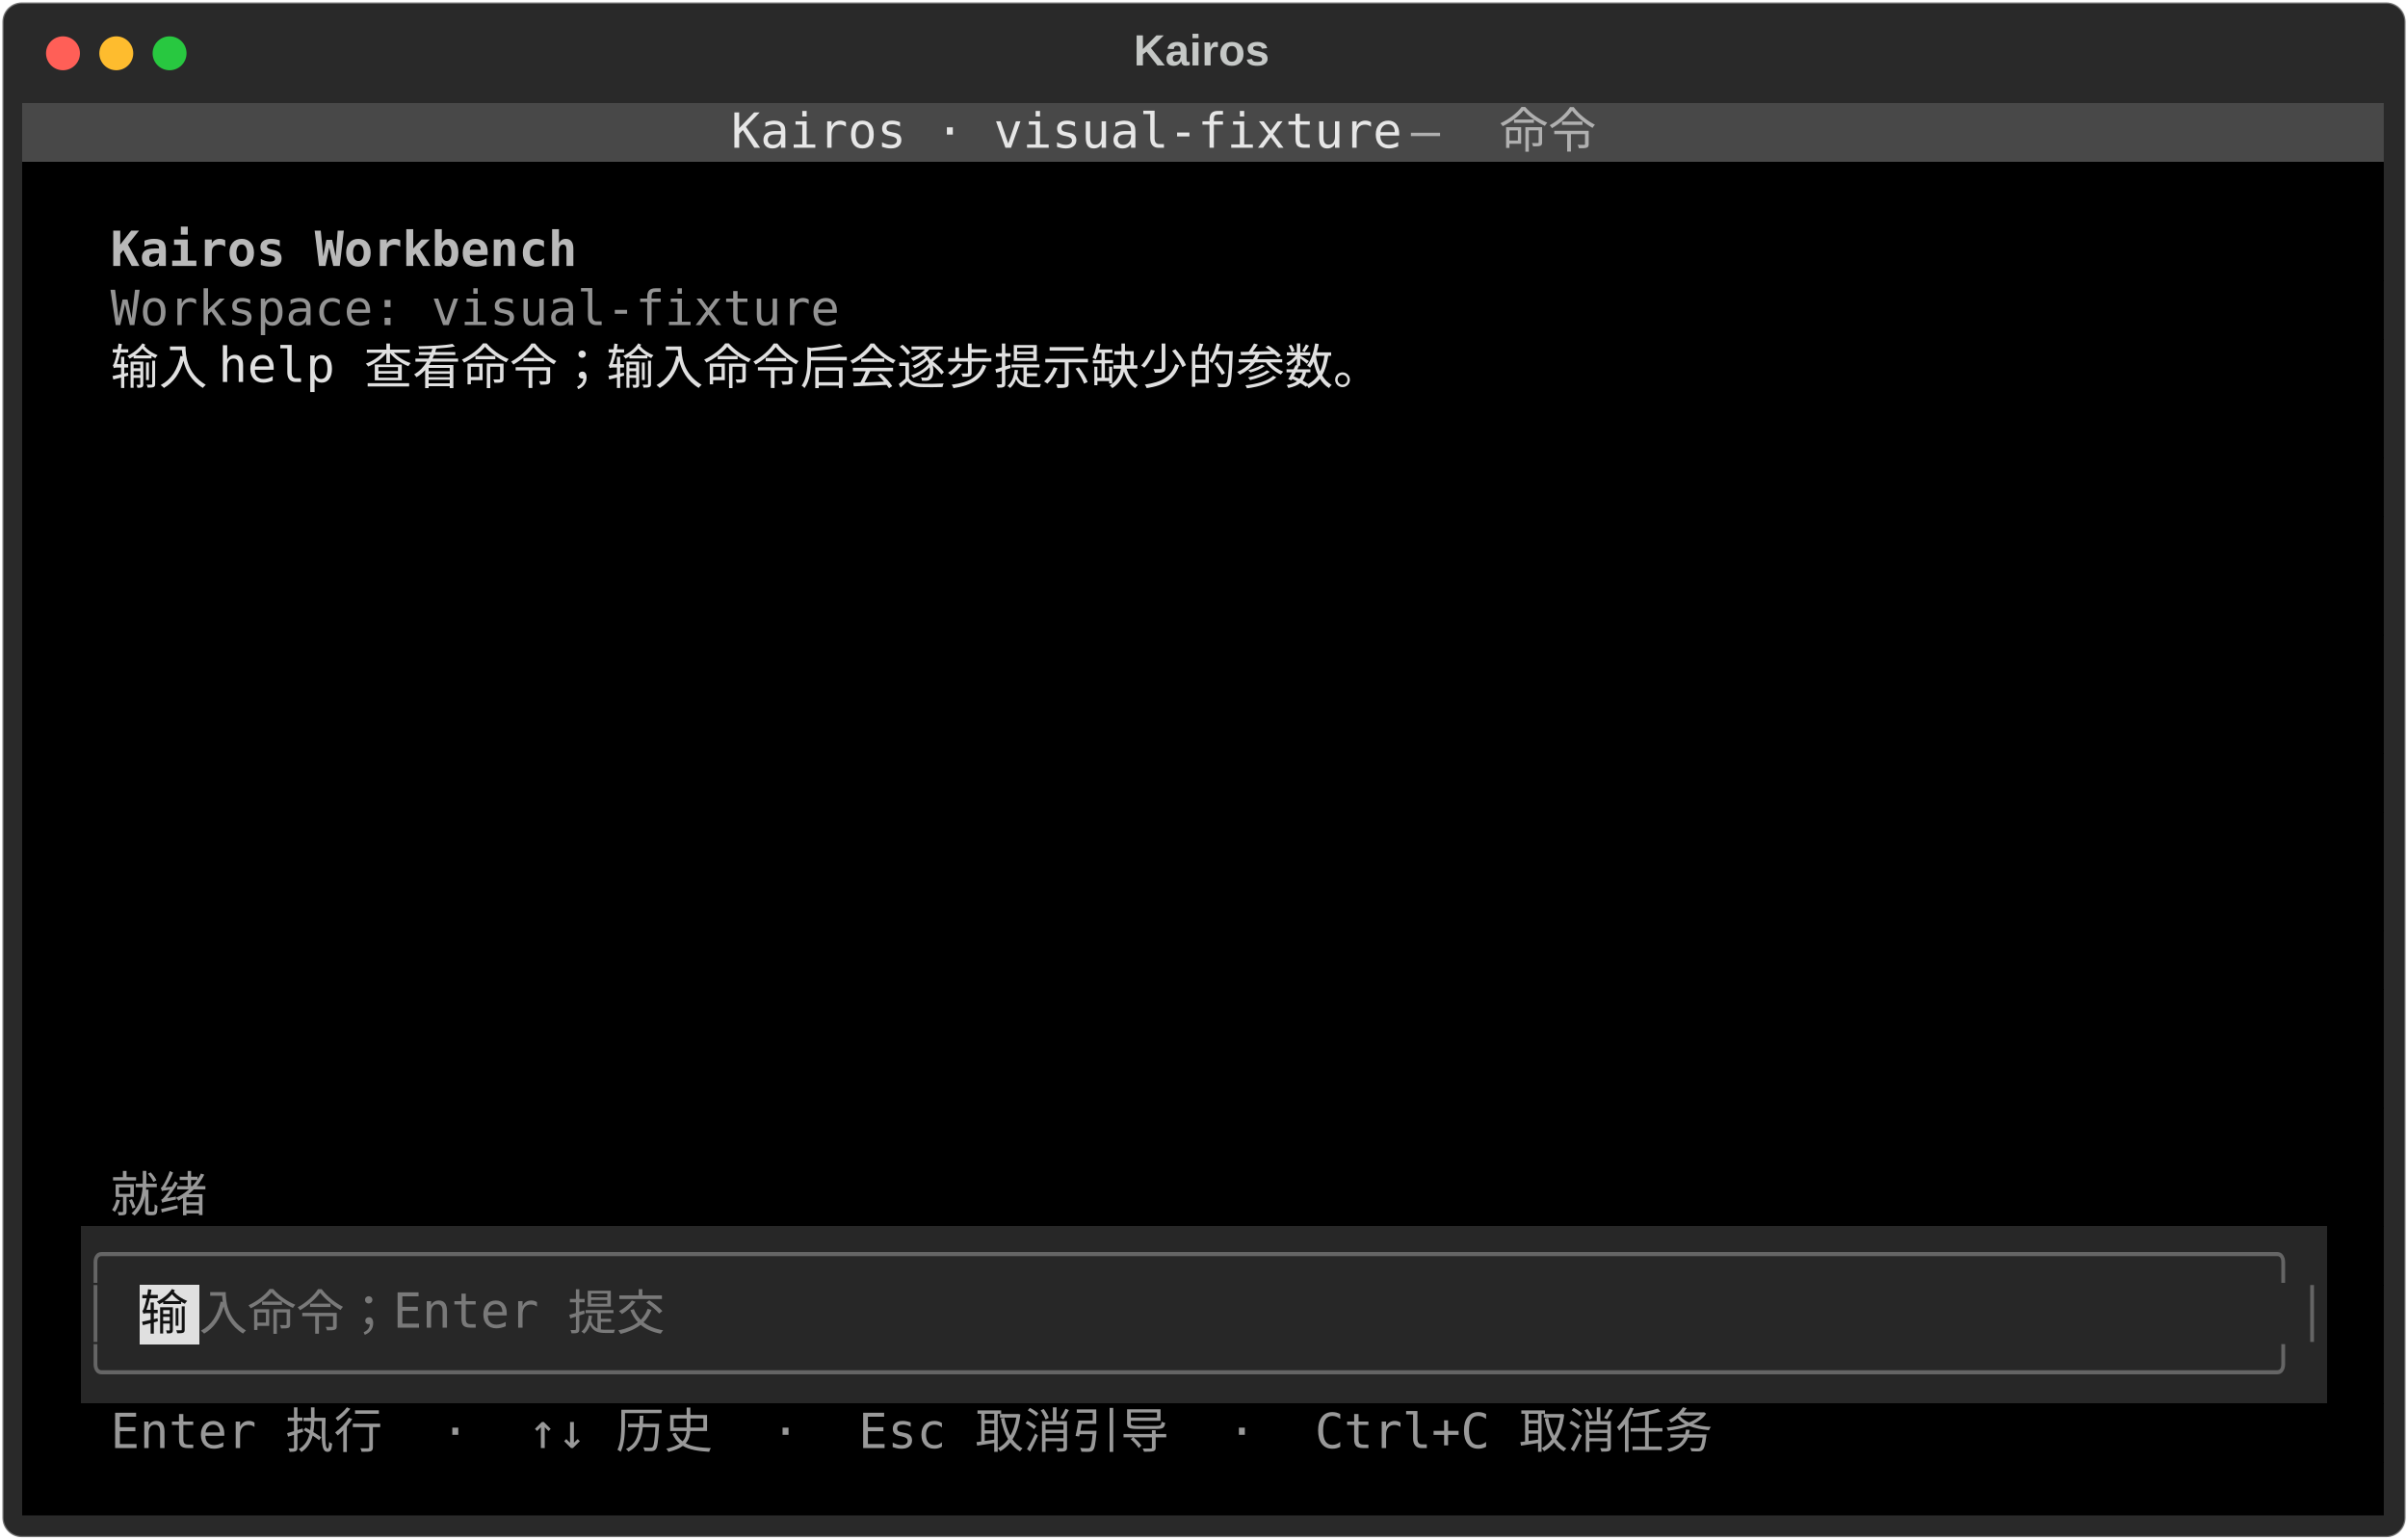
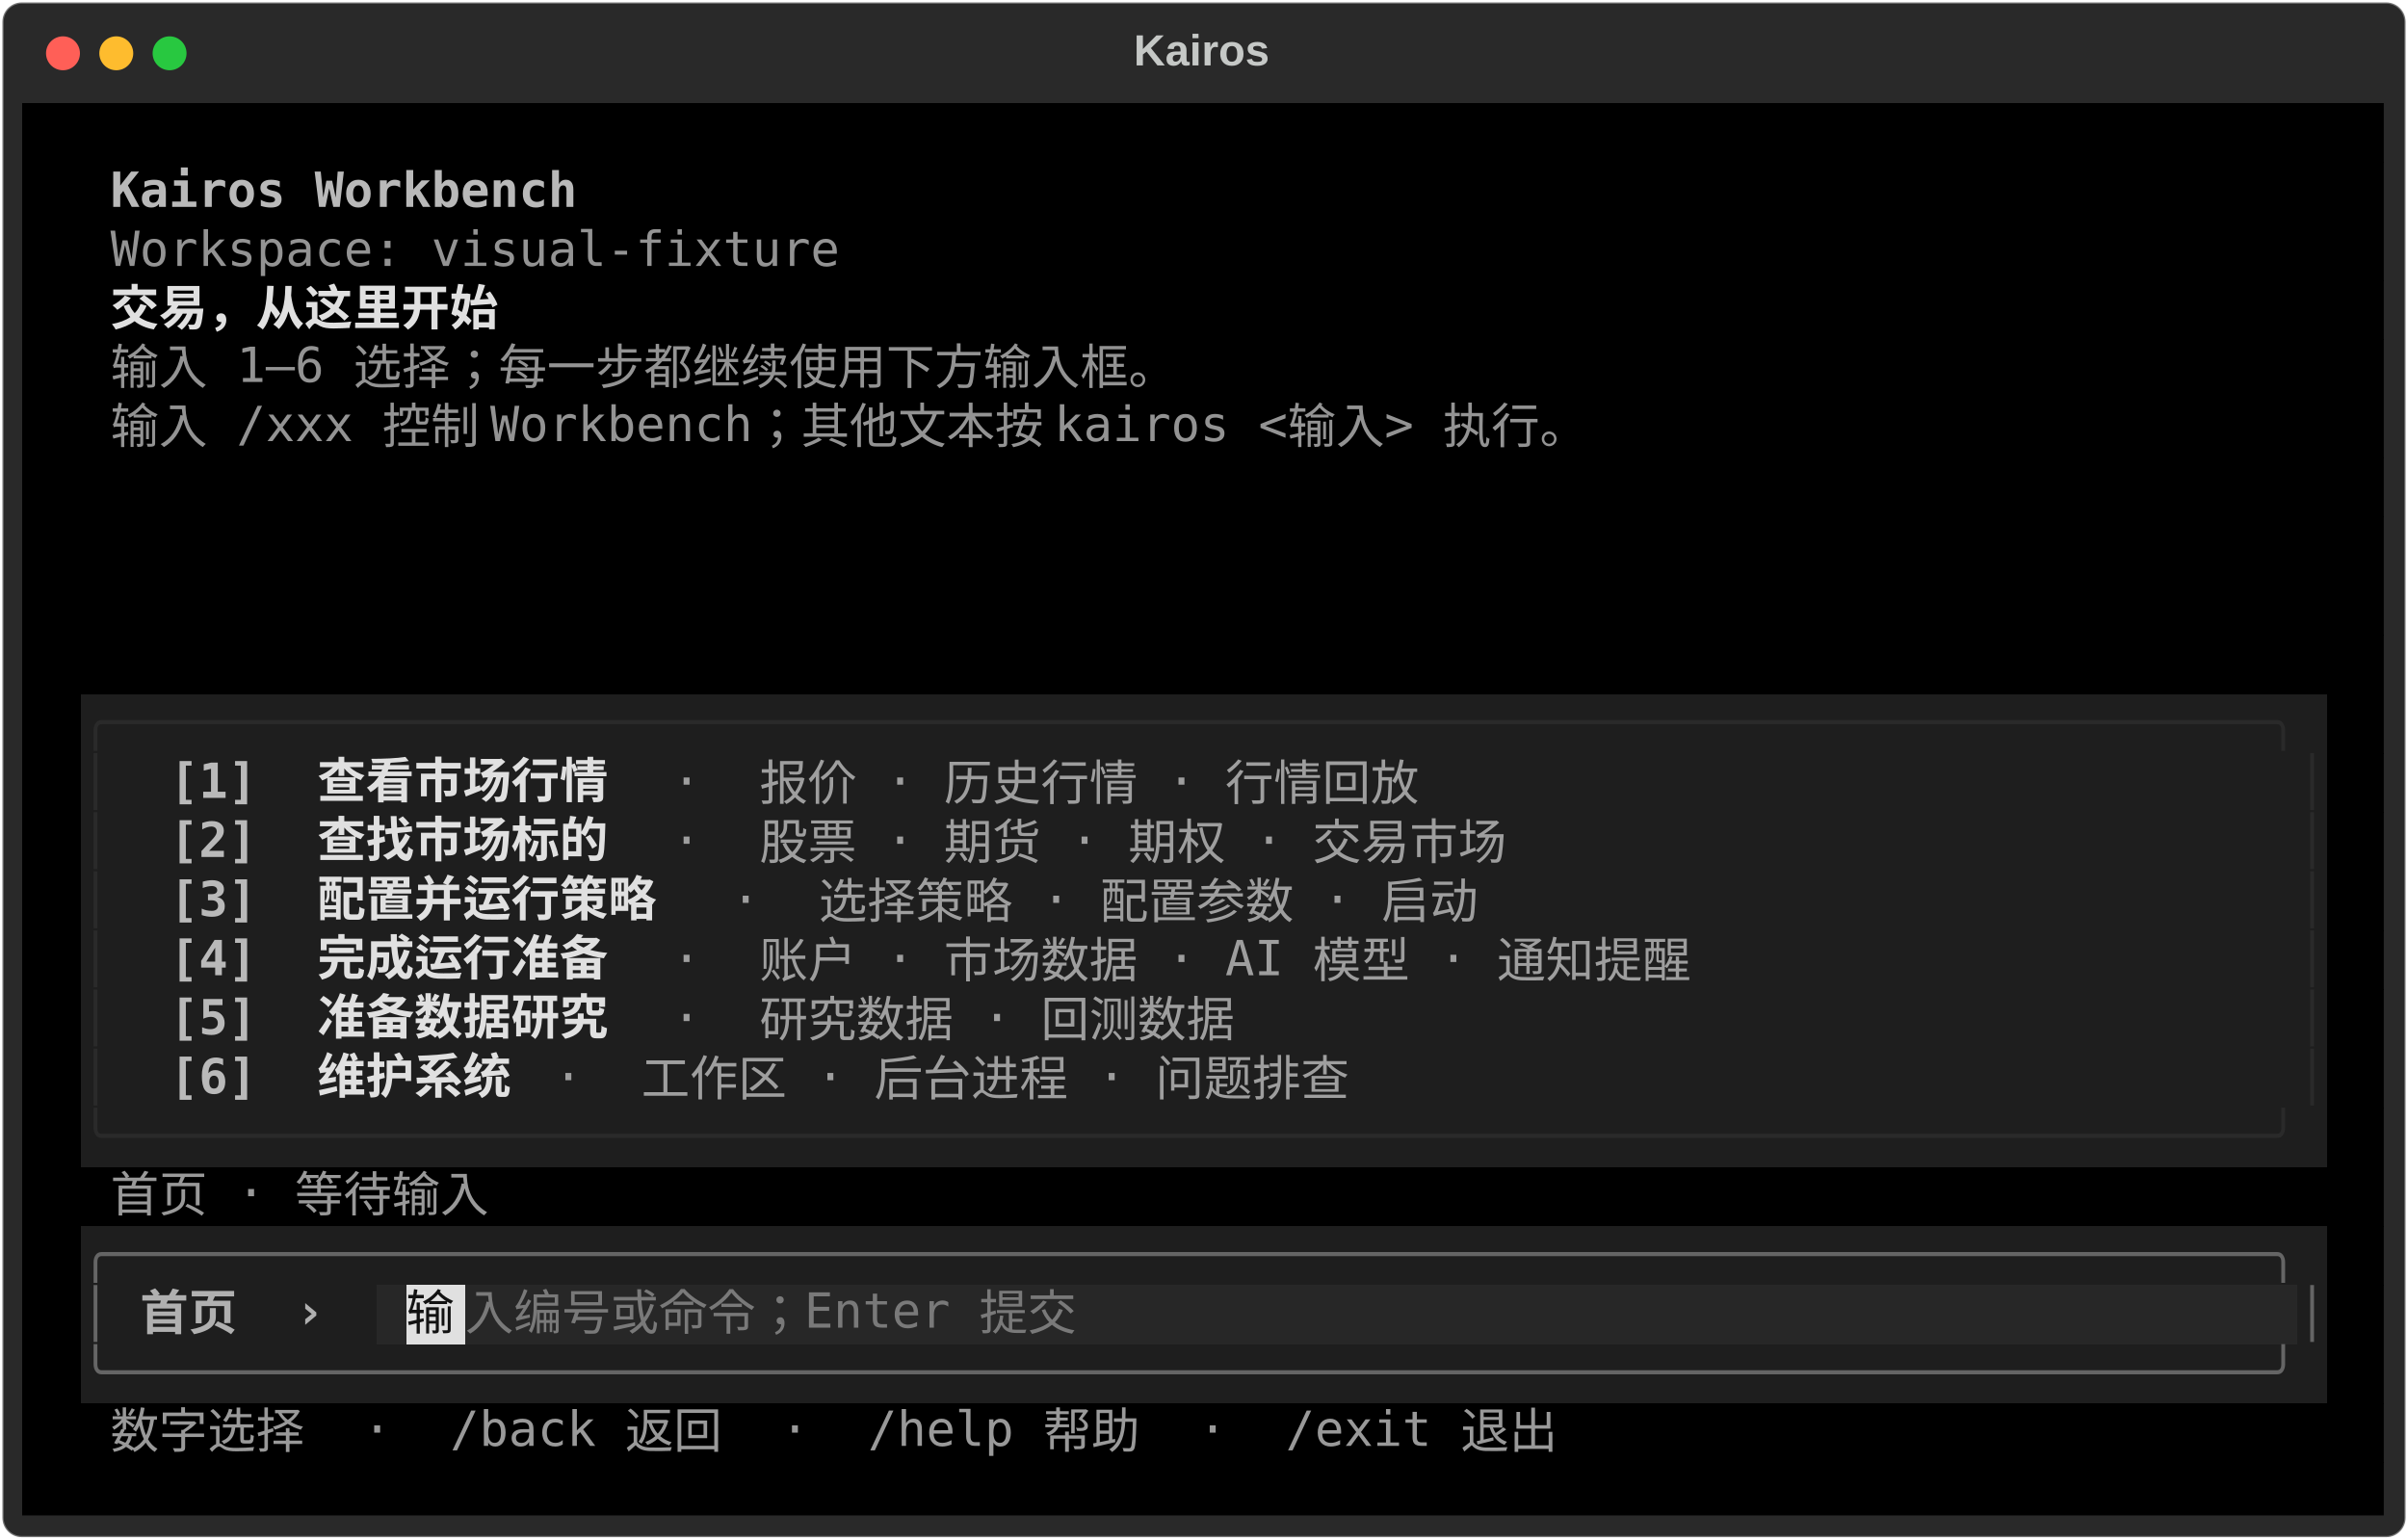
<svg xmlns="http://www.w3.org/2000/svg" class="rich-terminal" viewBox="0 0 994 635.6">
  <style>

    @font-face {
        font-family: "Fira Code";
        src: local("FiraCode-Regular"),
                url("https://cdnjs.cloudflare.com/ajax/libs/firacode/6.2.0/woff2/FiraCode-Regular.woff2") format("woff2"),
                url("https://cdnjs.cloudflare.com/ajax/libs/firacode/6.2.0/woff/FiraCode-Regular.woff") format("woff");
        font-style: normal;
        font-weight: 400;
    }
    @font-face {
        font-family: "Fira Code";
        src: local("FiraCode-Bold"),
                url("https://cdnjs.cloudflare.com/ajax/libs/firacode/6.2.0/woff2/FiraCode-Bold.woff2") format("woff2"),
                url("https://cdnjs.cloudflare.com/ajax/libs/firacode/6.2.0/woff/FiraCode-Bold.woff") format("woff");
        font-style: bold;
        font-weight: 700;
    }

    .terminal-matrix {
        font-family: Fira Code, monospace;
        font-size: 20px;
        line-height: 24.4px;
        font-variant-east-asian: full-width;
    }

    .terminal-title {
        font-size: 18px;
        font-weight: bold;
        font-family: arial;
    }

    .terminal-r1 { fill: #c5c8c6 }
- .terminal-r2 { fill: #e6e6e6 }
- .terminal-r3 { fill: #b0b0b0 }
- .terminal-r4 { fill: #b9b9b9;font-weight: bold }
- .terminal-r5 { fill: #e0e0e0 }
- .terminal-r6 { fill: #939393 }
- .terminal-r7 { fill: #999999 }
- .terminal-r8 { fill: #656565 }
- .terminal-r9 { fill: #121212 }
- .terminal-r10 { fill: #797979 }
+ .terminal-r2 { fill: #b9b9b9;font-weight: bold }
+ .terminal-r3 { fill: #e0e0e0 }
+ .terminal-r4 { fill: #939393 }
+ .terminal-r5 { fill: #e0e0e0;font-weight: bold }
+ .terminal-r6 { fill: #2a2a2a }
+ .terminal-r7 { fill: #9e9e9e }
+ .terminal-r8 { fill: #999999 }
+ .terminal-r9 { fill: #656565 }
+ .terminal-r10 { fill: #b0b0b0;font-weight: bold }
+ .terminal-r11 { fill: #121212 }
+ .terminal-r12 { fill: #797979 }
    </style>
  <defs>
    <clipPath id="terminal-clip-terminal">
      <rect x="0" y="0" width="975.0" height="584.6" />
    </clipPath>
    <clipPath id="terminal-line-0">
      <rect x="0" y="1.5" width="976" height="24.65" />
    </clipPath>
    <clipPath id="terminal-line-1">
      <rect x="0" y="25.9" width="976" height="24.65" />
    </clipPath>
    <clipPath id="terminal-line-2">
      <rect x="0" y="50.3" width="976" height="24.65" />
    </clipPath>
    <clipPath id="terminal-line-3">
      <rect x="0" y="74.7" width="976" height="24.65" />
    </clipPath>
    <clipPath id="terminal-line-4">
      <rect x="0" y="99.1" width="976" height="24.65" />
    </clipPath>
    <clipPath id="terminal-line-5">
      <rect x="0" y="123.5" width="976" height="24.65" />
    </clipPath>
    <clipPath id="terminal-line-6">
      <rect x="0" y="147.9" width="976" height="24.65" />
    </clipPath>
    <clipPath id="terminal-line-7">
      <rect x="0" y="172.3" width="976" height="24.65" />
    </clipPath>
    <clipPath id="terminal-line-8">
      <rect x="0" y="196.7" width="976" height="24.65" />
    </clipPath>
    <clipPath id="terminal-line-9">
      <rect x="0" y="221.1" width="976" height="24.65" />
    </clipPath>
    <clipPath id="terminal-line-10">
      <rect x="0" y="245.5" width="976" height="24.65" />
    </clipPath>
    <clipPath id="terminal-line-11">
      <rect x="0" y="269.9" width="976" height="24.65" />
    </clipPath>
    <clipPath id="terminal-line-12">
      <rect x="0" y="294.3" width="976" height="24.65" />
    </clipPath>
    <clipPath id="terminal-line-13">
      <rect x="0" y="318.7" width="976" height="24.65" />
    </clipPath>
    <clipPath id="terminal-line-14">
      <rect x="0" y="343.1" width="976" height="24.65" />
    </clipPath>
    <clipPath id="terminal-line-15">
      <rect x="0" y="367.5" width="976" height="24.65" />
    </clipPath>
    <clipPath id="terminal-line-16">
      <rect x="0" y="391.9" width="976" height="24.65" />
    </clipPath>
    <clipPath id="terminal-line-17">
      <rect x="0" y="416.3" width="976" height="24.65" />
    </clipPath>
    <clipPath id="terminal-line-18">
      <rect x="0" y="440.7" width="976" height="24.65" />
    </clipPath>
    <clipPath id="terminal-line-19">
      <rect x="0" y="465.1" width="976" height="24.65" />
    </clipPath>
    <clipPath id="terminal-line-20">
      <rect x="0" y="489.5" width="976" height="24.65" />
    </clipPath>
    <clipPath id="terminal-line-21">
      <rect x="0" y="513.9" width="976" height="24.65" />
    </clipPath>
    <clipPath id="terminal-line-22">
      <rect x="0" y="538.3" width="976" height="24.65" />
    </clipPath>
  </defs>
  <rect fill="#292929" stroke="rgba(255,255,255,0.35)" stroke-width="1" x="1" y="1" width="992" height="633.6" rx="8" />
  <text class="terminal-title" fill="#c5c8c6" text-anchor="middle" x="496" y="27">Kairos</text>
  <g transform="translate(26,22)">
    <circle cx="0" cy="0" r="7" fill="#ff5f57" />
    <circle cx="22" cy="0" r="7" fill="#febc2e" />
    <circle cx="44" cy="0" r="7" fill="#28c840" />
  </g>
  <g transform="translate(9, 41)" clip-path="url(#terminal-clip-terminal)">
-     <rect fill="#484848" x="0" y="1.5" width="12.2" height="24.65" shape-rendering="crispEdges" />
-     <rect fill="#484848" x="12.2" y="1.5" width="0" height="24.65" shape-rendering="crispEdges" />
-     <rect fill="#484848" x="12.2" y="1.5" width="73.2" height="24.65" shape-rendering="crispEdges" />
-     <rect fill="#484848" x="85.4" y="1.5" width="12.2" height="24.65" shape-rendering="crispEdges" />
-     <rect fill="#484848" x="97.6" y="1.5" width="195.2" height="24.65" shape-rendering="crispEdges" />
-     <rect fill="#484848" x="292.8" y="1.5" width="280.6" height="24.65" shape-rendering="crispEdges" />
-     <rect fill="#484848" x="573.4" y="1.5" width="36.6" height="24.65" shape-rendering="crispEdges" />
-     <rect fill="#484848" x="610" y="1.5" width="48.8" height="24.65" shape-rendering="crispEdges" />
-     <rect fill="#484848" x="658.8" y="1.5" width="195.2" height="24.65" shape-rendering="crispEdges" />
-     <rect fill="#484848" x="854" y="1.5" width="12.2" height="24.65" shape-rendering="crispEdges" />
-     <rect fill="#484848" x="866.2" y="1.5" width="0" height="24.65" shape-rendering="crispEdges" />
-     <rect fill="#484848" x="866.2" y="1.5" width="109.8" height="24.65" shape-rendering="crispEdges" />
-     <rect fill="#000000" x="0" y="25.9" width="976" height="24.65" shape-rendering="crispEdges" />
+     <rect fill="#000000" x="0" y="1.5" width="976" height="24.65" shape-rendering="crispEdges" />
+     <rect fill="#000000" x="0" y="25.9" width="36.6" height="24.65" shape-rendering="crispEdges" />
+     <rect fill="#000000" x="36.6" y="25.9" width="195.2" height="24.65" shape-rendering="crispEdges" />
+     <rect fill="#000000" x="231.8" y="25.9" width="683.2" height="24.65" shape-rendering="crispEdges" />
+     <rect fill="#000000" x="915" y="25.9" width="61" height="24.65" shape-rendering="crispEdges" />
    <rect fill="#000000" x="0" y="50.3" width="36.6" height="24.65" shape-rendering="crispEdges" />
-     <rect fill="#000000" x="36.6" y="50.3" width="195.2" height="24.65" shape-rendering="crispEdges" />
-     <rect fill="#000000" x="231.8" y="50.3" width="683.2" height="24.65" shape-rendering="crispEdges" />
+     <rect fill="#000000" x="36.6" y="50.3" width="305" height="24.65" shape-rendering="crispEdges" />
+     <rect fill="#000000" x="341.6" y="50.3" width="573.4" height="24.65" shape-rendering="crispEdges" />
    <rect fill="#000000" x="915" y="50.3" width="61" height="24.65" shape-rendering="crispEdges" />
    <rect fill="#000000" x="0" y="74.7" width="36.6" height="24.65" shape-rendering="crispEdges" />
-     <rect fill="#000000" x="36.6" y="74.7" width="305" height="24.65" shape-rendering="crispEdges" />
-     <rect fill="#000000" x="341.6" y="74.7" width="573.4" height="24.65" shape-rendering="crispEdges" />
+     <rect fill="#000000" x="36.6" y="74.7" width="195.2" height="24.65" shape-rendering="crispEdges" />
+     <rect fill="#000000" x="231.8" y="74.7" width="683.2" height="24.65" shape-rendering="crispEdges" />
    <rect fill="#000000" x="915" y="74.7" width="61" height="24.65" shape-rendering="crispEdges" />
    <rect fill="#000000" x="0" y="99.1" width="36.6" height="24.65" shape-rendering="crispEdges" />
-     <rect fill="#000000" x="36.6" y="99.1" width="878.4" height="24.65" shape-rendering="crispEdges" />
+     <rect fill="#000000" x="36.6" y="99.1" width="524.6" height="24.65" shape-rendering="crispEdges" />
+     <rect fill="#000000" x="561.2" y="99.1" width="353.8" height="24.65" shape-rendering="crispEdges" />
    <rect fill="#000000" x="915" y="99.1" width="61" height="24.65" shape-rendering="crispEdges" />
    <rect fill="#000000" x="0" y="123.5" width="36.6" height="24.65" shape-rendering="crispEdges" />
-     <rect fill="#000000" x="36.6" y="123.5" width="878.4" height="24.65" shape-rendering="crispEdges" />
+     <rect fill="#000000" x="36.6" y="123.5" width="695.4" height="24.65" shape-rendering="crispEdges" />
+     <rect fill="#000000" x="732" y="123.5" width="183" height="24.65" shape-rendering="crispEdges" />
    <rect fill="#000000" x="915" y="123.5" width="61" height="24.65" shape-rendering="crispEdges" />
    <rect fill="#000000" x="0" y="147.9" width="36.6" height="24.65" shape-rendering="crispEdges" />
    <rect fill="#000000" x="36.6" y="147.9" width="878.4" height="24.65" shape-rendering="crispEdges" />
    <rect fill="#000000" x="915" y="147.9" width="61" height="24.65" shape-rendering="crispEdges" />
    <rect fill="#000000" x="0" y="172.3" width="36.6" height="24.65" shape-rendering="crispEdges" />
    <rect fill="#000000" x="36.6" y="172.3" width="878.4" height="24.65" shape-rendering="crispEdges" />
    <rect fill="#000000" x="915" y="172.3" width="61" height="24.65" shape-rendering="crispEdges" />
    <rect fill="#000000" x="0" y="196.7" width="36.6" height="24.65" shape-rendering="crispEdges" />
    <rect fill="#000000" x="36.6" y="196.7" width="878.4" height="24.65" shape-rendering="crispEdges" />
    <rect fill="#000000" x="915" y="196.7" width="61" height="24.65" shape-rendering="crispEdges" />
    <rect fill="#000000" x="0" y="221.1" width="36.6" height="24.65" shape-rendering="crispEdges" />
    <rect fill="#000000" x="36.6" y="221.1" width="878.4" height="24.65" shape-rendering="crispEdges" />
    <rect fill="#000000" x="915" y="221.1" width="61" height="24.65" shape-rendering="crispEdges" />
-     <rect fill="#000000" x="0" y="245.5" width="36.6" height="24.65" shape-rendering="crispEdges" />
-     <rect fill="#000000" x="36.6" y="245.5" width="878.4" height="24.65" shape-rendering="crispEdges" />
-     <rect fill="#000000" x="915" y="245.5" width="61" height="24.65" shape-rendering="crispEdges" />
-     <rect fill="#000000" x="0" y="269.9" width="36.6" height="24.65" shape-rendering="crispEdges" />
-     <rect fill="#000000" x="36.6" y="269.9" width="878.4" height="24.65" shape-rendering="crispEdges" />
-     <rect fill="#000000" x="915" y="269.9" width="61" height="24.65" shape-rendering="crispEdges" />
-     <rect fill="#000000" x="0" y="294.3" width="36.6" height="24.65" shape-rendering="crispEdges" />
-     <rect fill="#000000" x="36.6" y="294.3" width="878.4" height="24.65" shape-rendering="crispEdges" />
-     <rect fill="#000000" x="915" y="294.3" width="61" height="24.65" shape-rendering="crispEdges" />
-     <rect fill="#000000" x="0" y="318.7" width="36.6" height="24.65" shape-rendering="crispEdges" />
-     <rect fill="#000000" x="36.6" y="318.7" width="878.4" height="24.65" shape-rendering="crispEdges" />
-     <rect fill="#000000" x="915" y="318.7" width="61" height="24.65" shape-rendering="crispEdges" />
-     <rect fill="#000000" x="0" y="343.1" width="36.6" height="24.65" shape-rendering="crispEdges" />
-     <rect fill="#000000" x="36.6" y="343.1" width="878.4" height="24.65" shape-rendering="crispEdges" />
-     <rect fill="#000000" x="915" y="343.1" width="61" height="24.65" shape-rendering="crispEdges" />
-     <rect fill="#000000" x="0" y="367.5" width="36.6" height="24.65" shape-rendering="crispEdges" />
-     <rect fill="#000000" x="36.6" y="367.5" width="878.4" height="24.65" shape-rendering="crispEdges" />
-     <rect fill="#000000" x="915" y="367.5" width="61" height="24.65" shape-rendering="crispEdges" />
-     <rect fill="#000000" x="0" y="391.9" width="36.6" height="24.65" shape-rendering="crispEdges" />
-     <rect fill="#000000" x="36.6" y="391.9" width="878.4" height="24.65" shape-rendering="crispEdges" />
-     <rect fill="#000000" x="915" y="391.9" width="61" height="24.65" shape-rendering="crispEdges" />
-     <rect fill="#000000" x="0" y="416.3" width="36.6" height="24.65" shape-rendering="crispEdges" />
-     <rect fill="#000000" x="36.6" y="416.3" width="878.4" height="24.65" shape-rendering="crispEdges" />
-     <rect fill="#000000" x="915" y="416.3" width="61" height="24.65" shape-rendering="crispEdges" />
+     <rect fill="#000000" x="0" y="245.5" width="24.4" height="24.65" shape-rendering="crispEdges" />
+     <rect fill="#1e1e1e" x="24.4" y="245.5" width="927.2" height="24.65" shape-rendering="crispEdges" />
+     <rect fill="#000000" x="951.6" y="245.5" width="24.4" height="24.65" shape-rendering="crispEdges" />
+     <rect fill="#000000" x="0" y="269.9" width="24.4" height="24.65" shape-rendering="crispEdges" />
+     <rect fill="#1e1e1e" x="24.4" y="269.9" width="12.2" height="24.65" shape-rendering="crispEdges" />
+     <rect fill="#1e1e1e" x="36.6" y="269.9" width="12.2" height="24.65" shape-rendering="crispEdges" />
+     <rect fill="#1e1e1e" x="48.8" y="269.9" width="12.2" height="24.65" shape-rendering="crispEdges" />
+     <rect fill="#1e1e1e" x="61" y="269.9" width="61" height="24.65" shape-rendering="crispEdges" />
+     <rect fill="#1e1e1e" x="122" y="269.9" width="146.4" height="24.65" shape-rendering="crispEdges" />
+     <rect fill="#1e1e1e" x="268.4" y="269.9" width="378.2" height="24.65" shape-rendering="crispEdges" />
+     <rect fill="#1e1e1e" x="646.6" y="269.9" width="280.6" height="24.65" shape-rendering="crispEdges" />
+     <rect fill="#1e1e1e" x="927.2" y="269.9" width="12.2" height="24.65" shape-rendering="crispEdges" />
+     <rect fill="#1e1e1e" x="939.4" y="269.9" width="12.2" height="24.65" shape-rendering="crispEdges" />
+     <rect fill="#000000" x="951.6" y="269.9" width="24.4" height="24.65" shape-rendering="crispEdges" />
+     <rect fill="#000000" x="0" y="294.3" width="24.4" height="24.65" shape-rendering="crispEdges" />
+     <rect fill="#1e1e1e" x="24.4" y="294.3" width="12.2" height="24.65" shape-rendering="crispEdges" />
+     <rect fill="#1e1e1e" x="36.6" y="294.3" width="12.2" height="24.65" shape-rendering="crispEdges" />
+     <rect fill="#1e1e1e" x="48.8" y="294.3" width="12.2" height="24.65" shape-rendering="crispEdges" />
+     <rect fill="#1e1e1e" x="61" y="294.3" width="61" height="24.65" shape-rendering="crispEdges" />
+     <rect fill="#1e1e1e" x="122" y="294.3" width="146.4" height="24.65" shape-rendering="crispEdges" />
+     <rect fill="#1e1e1e" x="268.4" y="294.3" width="414.8" height="24.65" shape-rendering="crispEdges" />
+     <rect fill="#1e1e1e" x="683.2" y="294.3" width="244" height="24.65" shape-rendering="crispEdges" />
+     <rect fill="#1e1e1e" x="927.2" y="294.3" width="12.2" height="24.65" shape-rendering="crispEdges" />
+     <rect fill="#1e1e1e" x="939.4" y="294.3" width="12.2" height="24.65" shape-rendering="crispEdges" />
+     <rect fill="#000000" x="951.6" y="294.3" width="24.4" height="24.65" shape-rendering="crispEdges" />
+     <rect fill="#000000" x="0" y="318.7" width="24.4" height="24.65" shape-rendering="crispEdges" />
+     <rect fill="#1e1e1e" x="24.4" y="318.7" width="12.2" height="24.65" shape-rendering="crispEdges" />
+     <rect fill="#1e1e1e" x="36.6" y="318.7" width="12.2" height="24.65" shape-rendering="crispEdges" />
+     <rect fill="#1e1e1e" x="48.8" y="318.7" width="12.2" height="24.65" shape-rendering="crispEdges" />
+     <rect fill="#1e1e1e" x="61" y="318.7" width="61" height="24.65" shape-rendering="crispEdges" />
+     <rect fill="#1e1e1e" x="122" y="318.7" width="170.8" height="24.65" shape-rendering="crispEdges" />
+     <rect fill="#1e1e1e" x="292.8" y="318.7" width="378.2" height="24.65" shape-rendering="crispEdges" />
+     <rect fill="#1e1e1e" x="671" y="318.7" width="256.2" height="24.65" shape-rendering="crispEdges" />
+     <rect fill="#1e1e1e" x="927.2" y="318.7" width="12.2" height="24.65" shape-rendering="crispEdges" />
+     <rect fill="#1e1e1e" x="939.4" y="318.7" width="12.2" height="24.65" shape-rendering="crispEdges" />
+     <rect fill="#000000" x="951.6" y="318.7" width="24.4" height="24.65" shape-rendering="crispEdges" />
+     <rect fill="#000000" x="0" y="343.1" width="24.4" height="24.65" shape-rendering="crispEdges" />
+     <rect fill="#1e1e1e" x="24.4" y="343.1" width="12.2" height="24.65" shape-rendering="crispEdges" />
+     <rect fill="#1e1e1e" x="36.6" y="343.1" width="12.2" height="24.65" shape-rendering="crispEdges" />
+     <rect fill="#1e1e1e" x="48.8" y="343.1" width="12.2" height="24.65" shape-rendering="crispEdges" />
+     <rect fill="#1e1e1e" x="61" y="343.1" width="61" height="24.65" shape-rendering="crispEdges" />
+     <rect fill="#1e1e1e" x="122" y="343.1" width="146.4" height="24.65" shape-rendering="crispEdges" />
+     <rect fill="#1e1e1e" x="268.4" y="343.1" width="500.2" height="24.65" shape-rendering="crispEdges" />
+     <rect fill="#1e1e1e" x="768.6" y="343.1" width="158.6" height="24.65" shape-rendering="crispEdges" />
+     <rect fill="#1e1e1e" x="927.2" y="343.1" width="12.2" height="24.65" shape-rendering="crispEdges" />
+     <rect fill="#1e1e1e" x="939.4" y="343.1" width="12.2" height="24.65" shape-rendering="crispEdges" />
+     <rect fill="#000000" x="951.6" y="343.1" width="24.4" height="24.65" shape-rendering="crispEdges" />
+     <rect fill="#000000" x="0" y="367.5" width="24.4" height="24.65" shape-rendering="crispEdges" />
+     <rect fill="#1e1e1e" x="24.4" y="367.5" width="12.2" height="24.65" shape-rendering="crispEdges" />
+     <rect fill="#1e1e1e" x="36.6" y="367.5" width="12.2" height="24.65" shape-rendering="crispEdges" />
+     <rect fill="#1e1e1e" x="48.8" y="367.5" width="12.2" height="24.65" shape-rendering="crispEdges" />
+     <rect fill="#1e1e1e" x="61" y="367.5" width="61" height="24.65" shape-rendering="crispEdges" />
+     <rect fill="#1e1e1e" x="122" y="367.5" width="146.4" height="24.65" shape-rendering="crispEdges" />
+     <rect fill="#1e1e1e" x="268.4" y="367.5" width="292.8" height="24.65" shape-rendering="crispEdges" />
+     <rect fill="#1e1e1e" x="561.2" y="367.5" width="366" height="24.65" shape-rendering="crispEdges" />
+     <rect fill="#1e1e1e" x="927.2" y="367.5" width="12.2" height="24.65" shape-rendering="crispEdges" />
+     <rect fill="#1e1e1e" x="939.4" y="367.5" width="12.2" height="24.65" shape-rendering="crispEdges" />
+     <rect fill="#000000" x="951.6" y="367.5" width="24.4" height="24.65" shape-rendering="crispEdges" />
+     <rect fill="#000000" x="0" y="391.9" width="24.4" height="24.65" shape-rendering="crispEdges" />
+     <rect fill="#1e1e1e" x="24.4" y="391.9" width="12.2" height="24.65" shape-rendering="crispEdges" />
+     <rect fill="#1e1e1e" x="36.6" y="391.9" width="12.2" height="24.65" shape-rendering="crispEdges" />
+     <rect fill="#1e1e1e" x="48.8" y="391.9" width="12.2" height="24.65" shape-rendering="crispEdges" />
+     <rect fill="#1e1e1e" x="61" y="391.9" width="61" height="24.65" shape-rendering="crispEdges" />
+     <rect fill="#1e1e1e" x="122" y="391.9" width="97.6" height="24.65" shape-rendering="crispEdges" />
+     <rect fill="#1e1e1e" x="219.6" y="391.9" width="402.6" height="24.65" shape-rendering="crispEdges" />
+     <rect fill="#1e1e1e" x="622.2" y="391.9" width="305" height="24.65" shape-rendering="crispEdges" />
+     <rect fill="#1e1e1e" x="927.2" y="391.9" width="12.2" height="24.65" shape-rendering="crispEdges" />
+     <rect fill="#1e1e1e" x="939.4" y="391.9" width="12.2" height="24.65" shape-rendering="crispEdges" />
+     <rect fill="#000000" x="951.6" y="391.9" width="24.4" height="24.65" shape-rendering="crispEdges" />
+     <rect fill="#000000" x="0" y="416.3" width="24.4" height="24.65" shape-rendering="crispEdges" />
+     <rect fill="#1e1e1e" x="24.4" y="416.3" width="927.2" height="24.65" shape-rendering="crispEdges" />
+     <rect fill="#000000" x="951.6" y="416.3" width="24.4" height="24.65" shape-rendering="crispEdges" />
    <rect fill="#000000" x="0" y="440.7" width="36.6" height="24.65" shape-rendering="crispEdges" />
-     <rect fill="#000000" x="36.6" y="440.7" width="48.8" height="24.65" shape-rendering="crispEdges" />
-     <rect fill="#000000" x="85.4" y="440.7" width="890.6" height="24.65" shape-rendering="crispEdges" />
+     <rect fill="#000000" x="36.6" y="440.7" width="183" height="24.65" shape-rendering="crispEdges" />
+     <rect fill="#000000" x="219.6" y="440.7" width="756.4" height="24.65" shape-rendering="crispEdges" />
    <rect fill="#000000" x="0" y="465.1" width="24.4" height="24.65" shape-rendering="crispEdges" />
-     <rect fill="#272727" x="24.4" y="465.1" width="927.2" height="24.65" shape-rendering="crispEdges" />
+     <rect fill="#1e1e1e" x="24.4" y="465.1" width="927.2" height="24.65" shape-rendering="crispEdges" />
    <rect fill="#000000" x="951.6" y="465.1" width="24.4" height="24.65" shape-rendering="crispEdges" />
    <rect fill="#000000" x="0" y="489.5" width="24.4" height="24.65" shape-rendering="crispEdges" />
-     <rect fill="#272727" x="24.4" y="489.5" width="12.2" height="24.65" shape-rendering="crispEdges" />
-     <rect fill="#272727" x="36.6" y="489.5" width="12.2" height="24.65" shape-rendering="crispEdges" />
-     <rect fill="#e0e0e0" x="48.8" y="489.5" width="24.4" height="24.65" shape-rendering="crispEdges" />
-     <rect fill="#272727" x="73.2" y="489.5" width="219.6" height="24.65" shape-rendering="crispEdges" />
-     <rect fill="#272727" x="292.8" y="489.5" width="634.4" height="24.65" shape-rendering="crispEdges" />
+     <rect fill="#1e1e1e" x="24.4" y="489.5" width="12.2" height="24.65" shape-rendering="crispEdges" />
+     <rect fill="#1e1e1e" x="36.6" y="489.5" width="12.2" height="24.65" shape-rendering="crispEdges" />
+     <rect fill="#1e1e1e" x="48.8" y="489.5" width="85.4" height="24.65" shape-rendering="crispEdges" />
+     <rect fill="#1e1e1e" x="134.2" y="489.5" width="12.2" height="24.65" shape-rendering="crispEdges" />
+     <rect fill="#272727" x="146.4" y="489.5" width="12.2" height="24.65" shape-rendering="crispEdges" />
+     <rect fill="#e0e0e0" x="158.6" y="489.5" width="24.4" height="24.65" shape-rendering="crispEdges" />
+     <rect fill="#272727" x="183" y="489.5" width="292.8" height="24.65" shape-rendering="crispEdges" />
+     <rect fill="#272727" x="475.8" y="489.5" width="451.4" height="24.65" shape-rendering="crispEdges" />
    <rect fill="#272727" x="927.2" y="489.5" width="12.2" height="24.65" shape-rendering="crispEdges" />
-     <rect fill="#272727" x="939.4" y="489.5" width="12.2" height="24.65" shape-rendering="crispEdges" />
+     <rect fill="#1e1e1e" x="939.4" y="489.5" width="12.2" height="24.65" shape-rendering="crispEdges" />
    <rect fill="#000000" x="951.6" y="489.5" width="24.4" height="24.65" shape-rendering="crispEdges" />
    <rect fill="#000000" x="0" y="513.9" width="24.4" height="24.65" shape-rendering="crispEdges" />
-     <rect fill="#272727" x="24.4" y="513.9" width="927.2" height="24.65" shape-rendering="crispEdges" />
+     <rect fill="#1e1e1e" x="24.4" y="513.9" width="927.2" height="24.65" shape-rendering="crispEdges" />
    <rect fill="#000000" x="951.6" y="513.9" width="24.4" height="24.65" shape-rendering="crispEdges" />
    <rect fill="#000000" x="0" y="538.3" width="36.6" height="24.65" shape-rendering="crispEdges" />
-     <rect fill="#000000" x="36.6" y="538.3" width="719.8" height="24.65" shape-rendering="crispEdges" />
-     <rect fill="#000000" x="756.4" y="538.3" width="219.6" height="24.65" shape-rendering="crispEdges" />
+     <rect fill="#000000" x="36.6" y="538.3" width="646.6" height="24.65" shape-rendering="crispEdges" />
+     <rect fill="#000000" x="683.2" y="538.3" width="292.8" height="24.65" shape-rendering="crispEdges" />
    <rect fill="#000000" x="0" y="562.7" width="36.6" height="24.65" shape-rendering="crispEdges" />
    <rect fill="#000000" x="36.6" y="562.7" width="902.8" height="24.65" shape-rendering="crispEdges" />
    <rect fill="#000000" x="939.4" y="562.7" width="36.6" height="24.65" shape-rendering="crispEdges" />
    <g class="terminal-matrix">
-       <text class="terminal-r2" x="292.8" y="20" textLength="280.6" clip-path="url(#terminal-line-0)">Kairos · visual-fixture</text>
-       <text class="terminal-r3" x="573.4" y="20" textLength="36.6" clip-path="url(#terminal-line-0)"> — </text>
-       <text class="terminal-r3" x="610" y="20" textLength="24.4" clip-path="url(#terminal-line-0)">命令</text>
      <text class="terminal-r1" x="976" y="20" textLength="12.2" clip-path="url(#terminal-line-0)">
</text>
+       <text class="terminal-r2" x="36.6" y="44.4" textLength="195.2" clip-path="url(#terminal-line-1)">Kairos Workbench</text>
      <text class="terminal-r1" x="976" y="44.4" textLength="12.2" clip-path="url(#terminal-line-1)">
</text>
-       <text class="terminal-r4" x="36.6" y="68.8" textLength="195.2" clip-path="url(#terminal-line-2)">Kairos Workbench</text>
+       <text class="terminal-r4" x="36.6" y="68.8" textLength="305" clip-path="url(#terminal-line-2)">Workspace: visual-fixture</text>
      <text class="terminal-r1" x="976" y="68.8" textLength="12.2" clip-path="url(#terminal-line-2)">
</text>
-       <text class="terminal-r6" x="36.6" y="93.2" textLength="305" clip-path="url(#terminal-line-3)">Workspace: visual-fixture</text>
+       <text class="terminal-r5" x="36.6" y="93.2" textLength="97.6" clip-path="url(#terminal-line-3)">交易，从这里开始</text>
      <text class="terminal-r1" x="976" y="93.2" textLength="12.2" clip-path="url(#terminal-line-3)">
</text>
-       <text class="terminal-r5" x="36.6" y="117.6" textLength="597.8" clip-path="url(#terminal-line-4)">输入 help 查看命令；输入命令后会逐步提示缺少的参数。                    </text>
+       <text class="terminal-r4" x="36.6" y="117.6" textLength="292.8" clip-path="url(#terminal-line-4)">输入 1–6 选择；每一步都继续使用下方输入框。</text>
      <text class="terminal-r1" x="976" y="117.6" textLength="12.2" clip-path="url(#terminal-line-4)">
</text>
+       <text class="terminal-r4" x="36.6" y="142" textLength="512.4" clip-path="url(#terminal-line-5)">输入 /xxx 控制 Workbench；其他文本按 kairos &lt;输入&gt; 执行。</text>
      <text class="terminal-r1" x="976" y="142" textLength="12.2" clip-path="url(#terminal-line-5)">
</text>
      <text class="terminal-r1" x="976" y="166.4" textLength="12.2" clip-path="url(#terminal-line-6)">
</text>
      <text class="terminal-r1" x="976" y="190.8" textLength="12.2" clip-path="url(#terminal-line-7)">
</text>
      <text class="terminal-r1" x="976" y="215.2" textLength="12.2" clip-path="url(#terminal-line-8)">
</text>
      <text class="terminal-r1" x="976" y="239.6" textLength="12.2" clip-path="url(#terminal-line-9)">
</text>
+       <text class="terminal-r6" x="24.4" y="264" textLength="927.2" clip-path="url(#terminal-line-10)">╭──────────────────────────────────────────────────────────────────────────╮</text>
      <text class="terminal-r1" x="976" y="264" textLength="12.2" clip-path="url(#terminal-line-10)">
</text>
+       <text class="terminal-r6" x="24.4" y="288.4" textLength="12.2" clip-path="url(#terminal-line-11)">│</text>
+       <text class="terminal-r2" x="61" y="288.4" textLength="61" clip-path="url(#terminal-line-11)">[1]  </text>
+       <text class="terminal-r5" x="122" y="288.4" textLength="73.2" clip-path="url(#terminal-line-11)">查看市场行情</text>
+       <text class="terminal-r7" x="268.4" y="288.4" textLength="256.2" clip-path="url(#terminal-line-11)">  ·  报价 · 历史行情 · 行情回放</text>
+       <text class="terminal-r6" x="939.4" y="288.4" textLength="12.2" clip-path="url(#terminal-line-11)">│</text>
      <text class="terminal-r1" x="976" y="288.4" textLength="12.2" clip-path="url(#terminal-line-11)">
</text>
+       <text class="terminal-r6" x="24.4" y="312.8" textLength="12.2" clip-path="url(#terminal-line-12)">│</text>
+       <text class="terminal-r2" x="61" y="312.8" textLength="61" clip-path="url(#terminal-line-12)">[2]  </text>
+       <text class="terminal-r5" x="122" y="312.8" textLength="73.2" clip-path="url(#terminal-line-12)">查找市场标的</text>
+       <text class="terminal-r7" x="268.4" y="312.8" textLength="292.8" clip-path="url(#terminal-line-12)">  ·  股票 · 期货 · 期权 · 交易市场</text>
+       <text class="terminal-r6" x="939.4" y="312.8" textLength="12.2" clip-path="url(#terminal-line-12)">│</text>
      <text class="terminal-r1" x="976" y="312.8" textLength="12.2" clip-path="url(#terminal-line-12)">
</text>
+       <text class="terminal-r6" x="24.4" y="337.2" textLength="12.2" clip-path="url(#terminal-line-13)">│</text>
+       <text class="terminal-r2" x="61" y="337.2" textLength="61" clip-path="url(#terminal-line-13)">[3]  </text>
+       <text class="terminal-r5" x="122" y="337.2" textLength="85.4" clip-path="url(#terminal-line-13)">配置并运行策略</text>
+       <text class="terminal-r7" x="292.8" y="337.2" textLength="256.2" clip-path="url(#terminal-line-13)">  ·  选择策略 · 配置参数 · 启动</text>
+       <text class="terminal-r6" x="939.4" y="337.2" textLength="12.2" clip-path="url(#terminal-line-13)">│</text>
      <text class="terminal-r1" x="976" y="337.2" textLength="12.2" clip-path="url(#terminal-line-13)">
</text>
+       <text class="terminal-r6" x="24.4" y="361.6" textLength="12.2" clip-path="url(#terminal-line-14)">│</text>
+       <text class="terminal-r2" x="61" y="361.6" textLength="61" clip-path="url(#terminal-line-14)">[4]  </text>
+       <text class="terminal-r5" x="122" y="361.6" textLength="73.2" clip-path="url(#terminal-line-14)">完成运行准备</text>
+       <text class="terminal-r7" x="268.4" y="361.6" textLength="353.8" clip-path="url(#terminal-line-14)">  ·  账户 · 市场数据 · AI 模型 · 通知提醒</text>
+       <text class="terminal-r6" x="939.4" y="361.6" textLength="12.2" clip-path="url(#terminal-line-14)">│</text>
      <text class="terminal-r1" x="976" y="361.6" textLength="12.2" clip-path="url(#terminal-line-14)">
</text>
+       <text class="terminal-r6" x="24.4" y="386" textLength="12.2" clip-path="url(#terminal-line-15)">│</text>
+       <text class="terminal-r2" x="61" y="386" textLength="61" clip-path="url(#terminal-line-15)">[5]  </text>
+       <text class="terminal-r5" x="122" y="386" textLength="73.2" clip-path="url(#terminal-line-15)">准备数据研究</text>
+       <text class="terminal-r7" x="268.4" y="386" textLength="195.2" clip-path="url(#terminal-line-15)">  ·  研究数据 · 回测数据</text>
+       <text class="terminal-r6" x="939.4" y="386" textLength="12.2" clip-path="url(#terminal-line-15)">│</text>
      <text class="terminal-r1" x="976" y="386" textLength="12.2" clip-path="url(#terminal-line-15)">
</text>
+       <text class="terminal-r6" x="24.4" y="410.4" textLength="12.2" clip-path="url(#terminal-line-16)">│</text>
+       <text class="terminal-r2" x="61" y="410.4" textLength="61" clip-path="url(#terminal-line-16)">[6]  </text>
+       <text class="terminal-r5" x="122" y="410.4" textLength="48.8" clip-path="url(#terminal-line-16)">维护系统</text>
+       <text class="terminal-r7" x="219.6" y="410.4" textLength="268.4" clip-path="url(#terminal-line-16)">  ·  工作区 · 后台进程 · 问题排查</text>
+       <text class="terminal-r6" x="939.4" y="410.4" textLength="12.2" clip-path="url(#terminal-line-16)">│</text>
      <text class="terminal-r1" x="976" y="410.4" textLength="12.2" clip-path="url(#terminal-line-16)">
</text>
+       <text class="terminal-r6" x="24.4" y="434.8" textLength="927.2" clip-path="url(#terminal-line-17)">╰──────────────────────────────────────────────────────────────────────────╯</text>
      <text class="terminal-r1" x="976" y="434.8" textLength="12.2" clip-path="url(#terminal-line-17)">
</text>
-       <text class="terminal-r7" x="36.6" y="459.2" textLength="24.4" clip-path="url(#terminal-line-18)">就绪</text>
+       <text class="terminal-r8" x="36.6" y="459.2" textLength="109.8" clip-path="url(#terminal-line-18)">首页 · 等待输入</text>
      <text class="terminal-r1" x="976" y="459.2" textLength="12.2" clip-path="url(#terminal-line-18)">
</text>
-       <text class="terminal-r8" x="24.4" y="483.6" textLength="927.2" clip-path="url(#terminal-line-19)">╭──────────────────────────────────────────────────────────────────────────╮</text>
+       <text class="terminal-r9" x="24.4" y="483.6" textLength="927.2" clip-path="url(#terminal-line-19)">╭──────────────────────────────────────────────────────────────────────────╮</text>
      <text class="terminal-r1" x="976" y="483.6" textLength="12.2" clip-path="url(#terminal-line-19)">
</text>
-       <text class="terminal-r8" x="24.4" y="508" textLength="12.2" clip-path="url(#terminal-line-20)">│</text>
-       <text class="terminal-r9" x="48.8" y="508" textLength="12.2" clip-path="url(#terminal-line-20)">输</text>
-       <text class="terminal-r10" x="73.2" y="508" textLength="146.4" clip-path="url(#terminal-line-20)">入命令；Enter 提交</text>
-       <text class="terminal-r8" x="939.4" y="508" textLength="12.2" clip-path="url(#terminal-line-20)">│</text>
+       <text class="terminal-r9" x="24.4" y="508" textLength="12.2" clip-path="url(#terminal-line-20)">│</text>
+       <text class="terminal-r10" x="48.8" y="508" textLength="61" clip-path="url(#terminal-line-20)">首页  ›</text>
+       <text class="terminal-r11" x="158.6" y="508" textLength="12.2" clip-path="url(#terminal-line-20)">输</text>
+       <text class="terminal-r12" x="183" y="508" textLength="183" clip-path="url(#terminal-line-20)">入编号或命令；Enter 提交</text>
+       <text class="terminal-r9" x="939.4" y="508" textLength="12.2" clip-path="url(#terminal-line-20)">│</text>
      <text class="terminal-r1" x="976" y="508" textLength="12.2" clip-path="url(#terminal-line-20)">
</text>
-       <text class="terminal-r8" x="24.4" y="532.4" textLength="927.2" clip-path="url(#terminal-line-21)">╰──────────────────────────────────────────────────────────────────────────╯</text>
+       <text class="terminal-r9" x="24.4" y="532.4" textLength="927.2" clip-path="url(#terminal-line-21)">╰──────────────────────────────────────────────────────────────────────────╯</text>
      <text class="terminal-r1" x="976" y="532.4" textLength="12.2" clip-path="url(#terminal-line-21)">
</text>
-       <text class="terminal-r7" x="36.6" y="556.8" textLength="573.4" clip-path="url(#terminal-line-22)">Enter 执行  ·  ↑↓ 历史  ·  Esc 取消引导  ·  Ctrl+C 取消任务</text>
+       <text class="terminal-r8" x="36.6" y="556.8" textLength="524.6" clip-path="url(#terminal-line-22)">数字选择  ·  /back 返回  ·  /help 帮助  ·  /exit 退出</text>
      <text class="terminal-r1" x="976" y="556.8" textLength="12.2" clip-path="url(#terminal-line-22)">
</text>
    </g>
  </g>
</svg>
